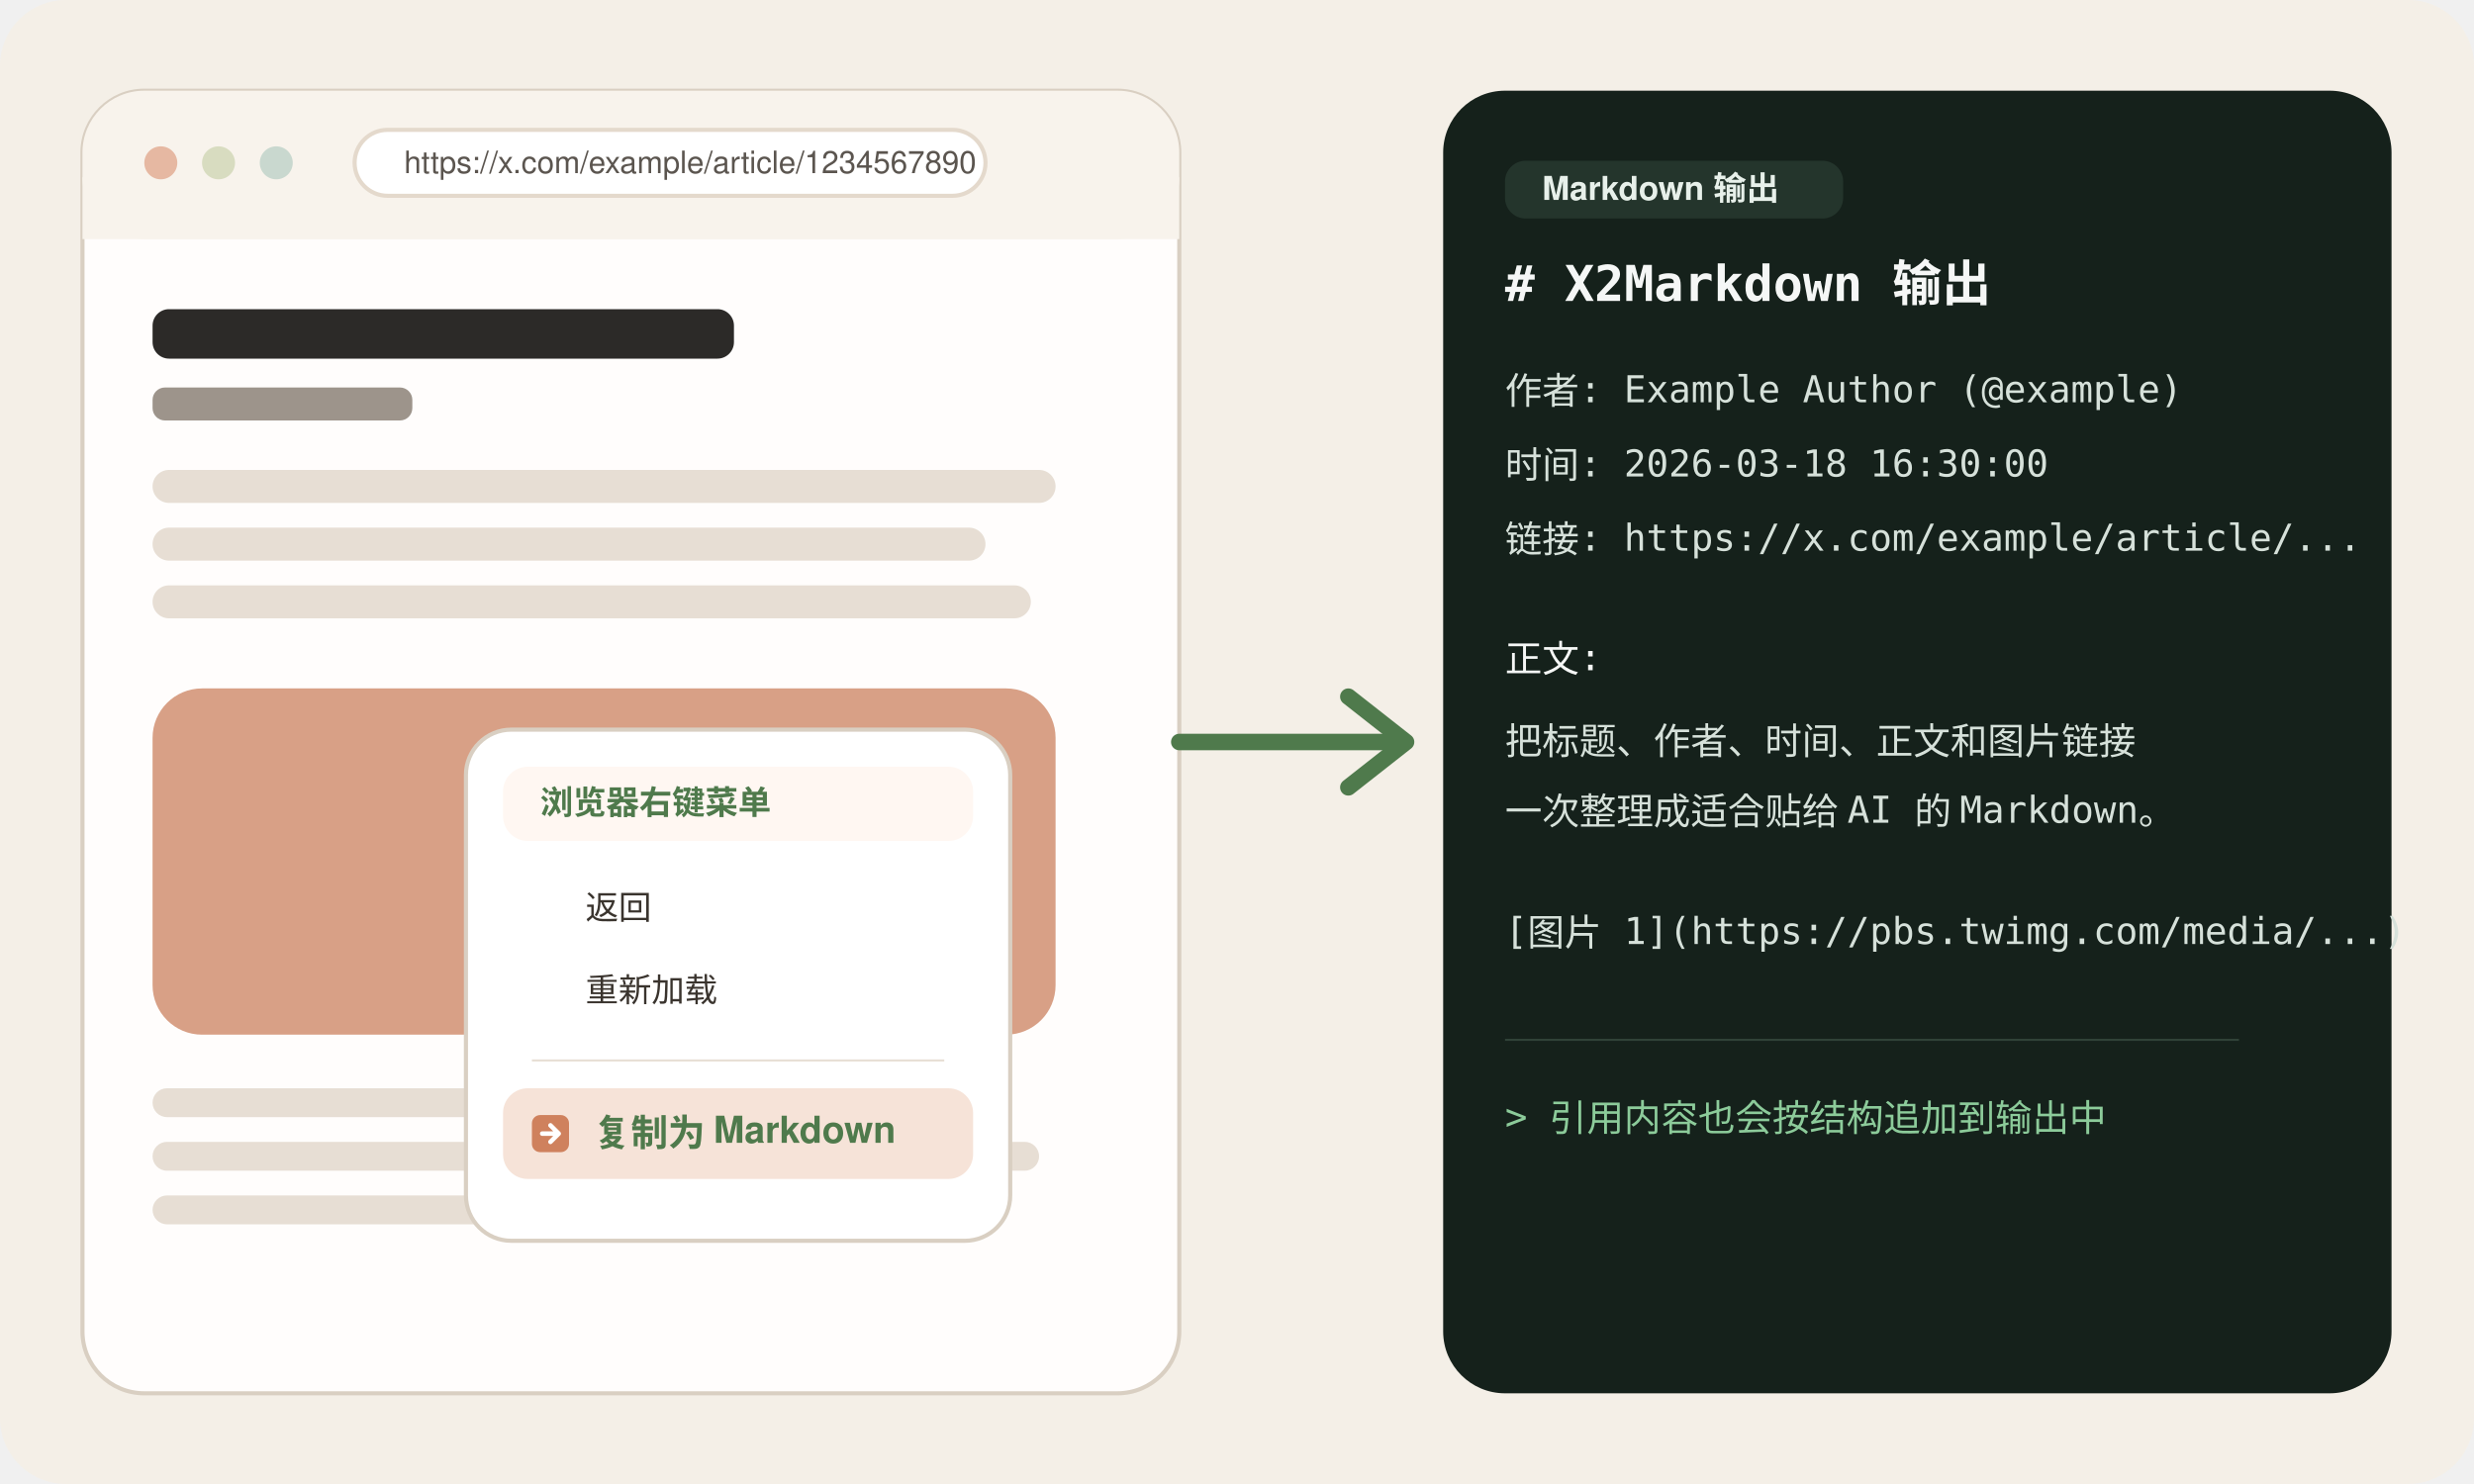
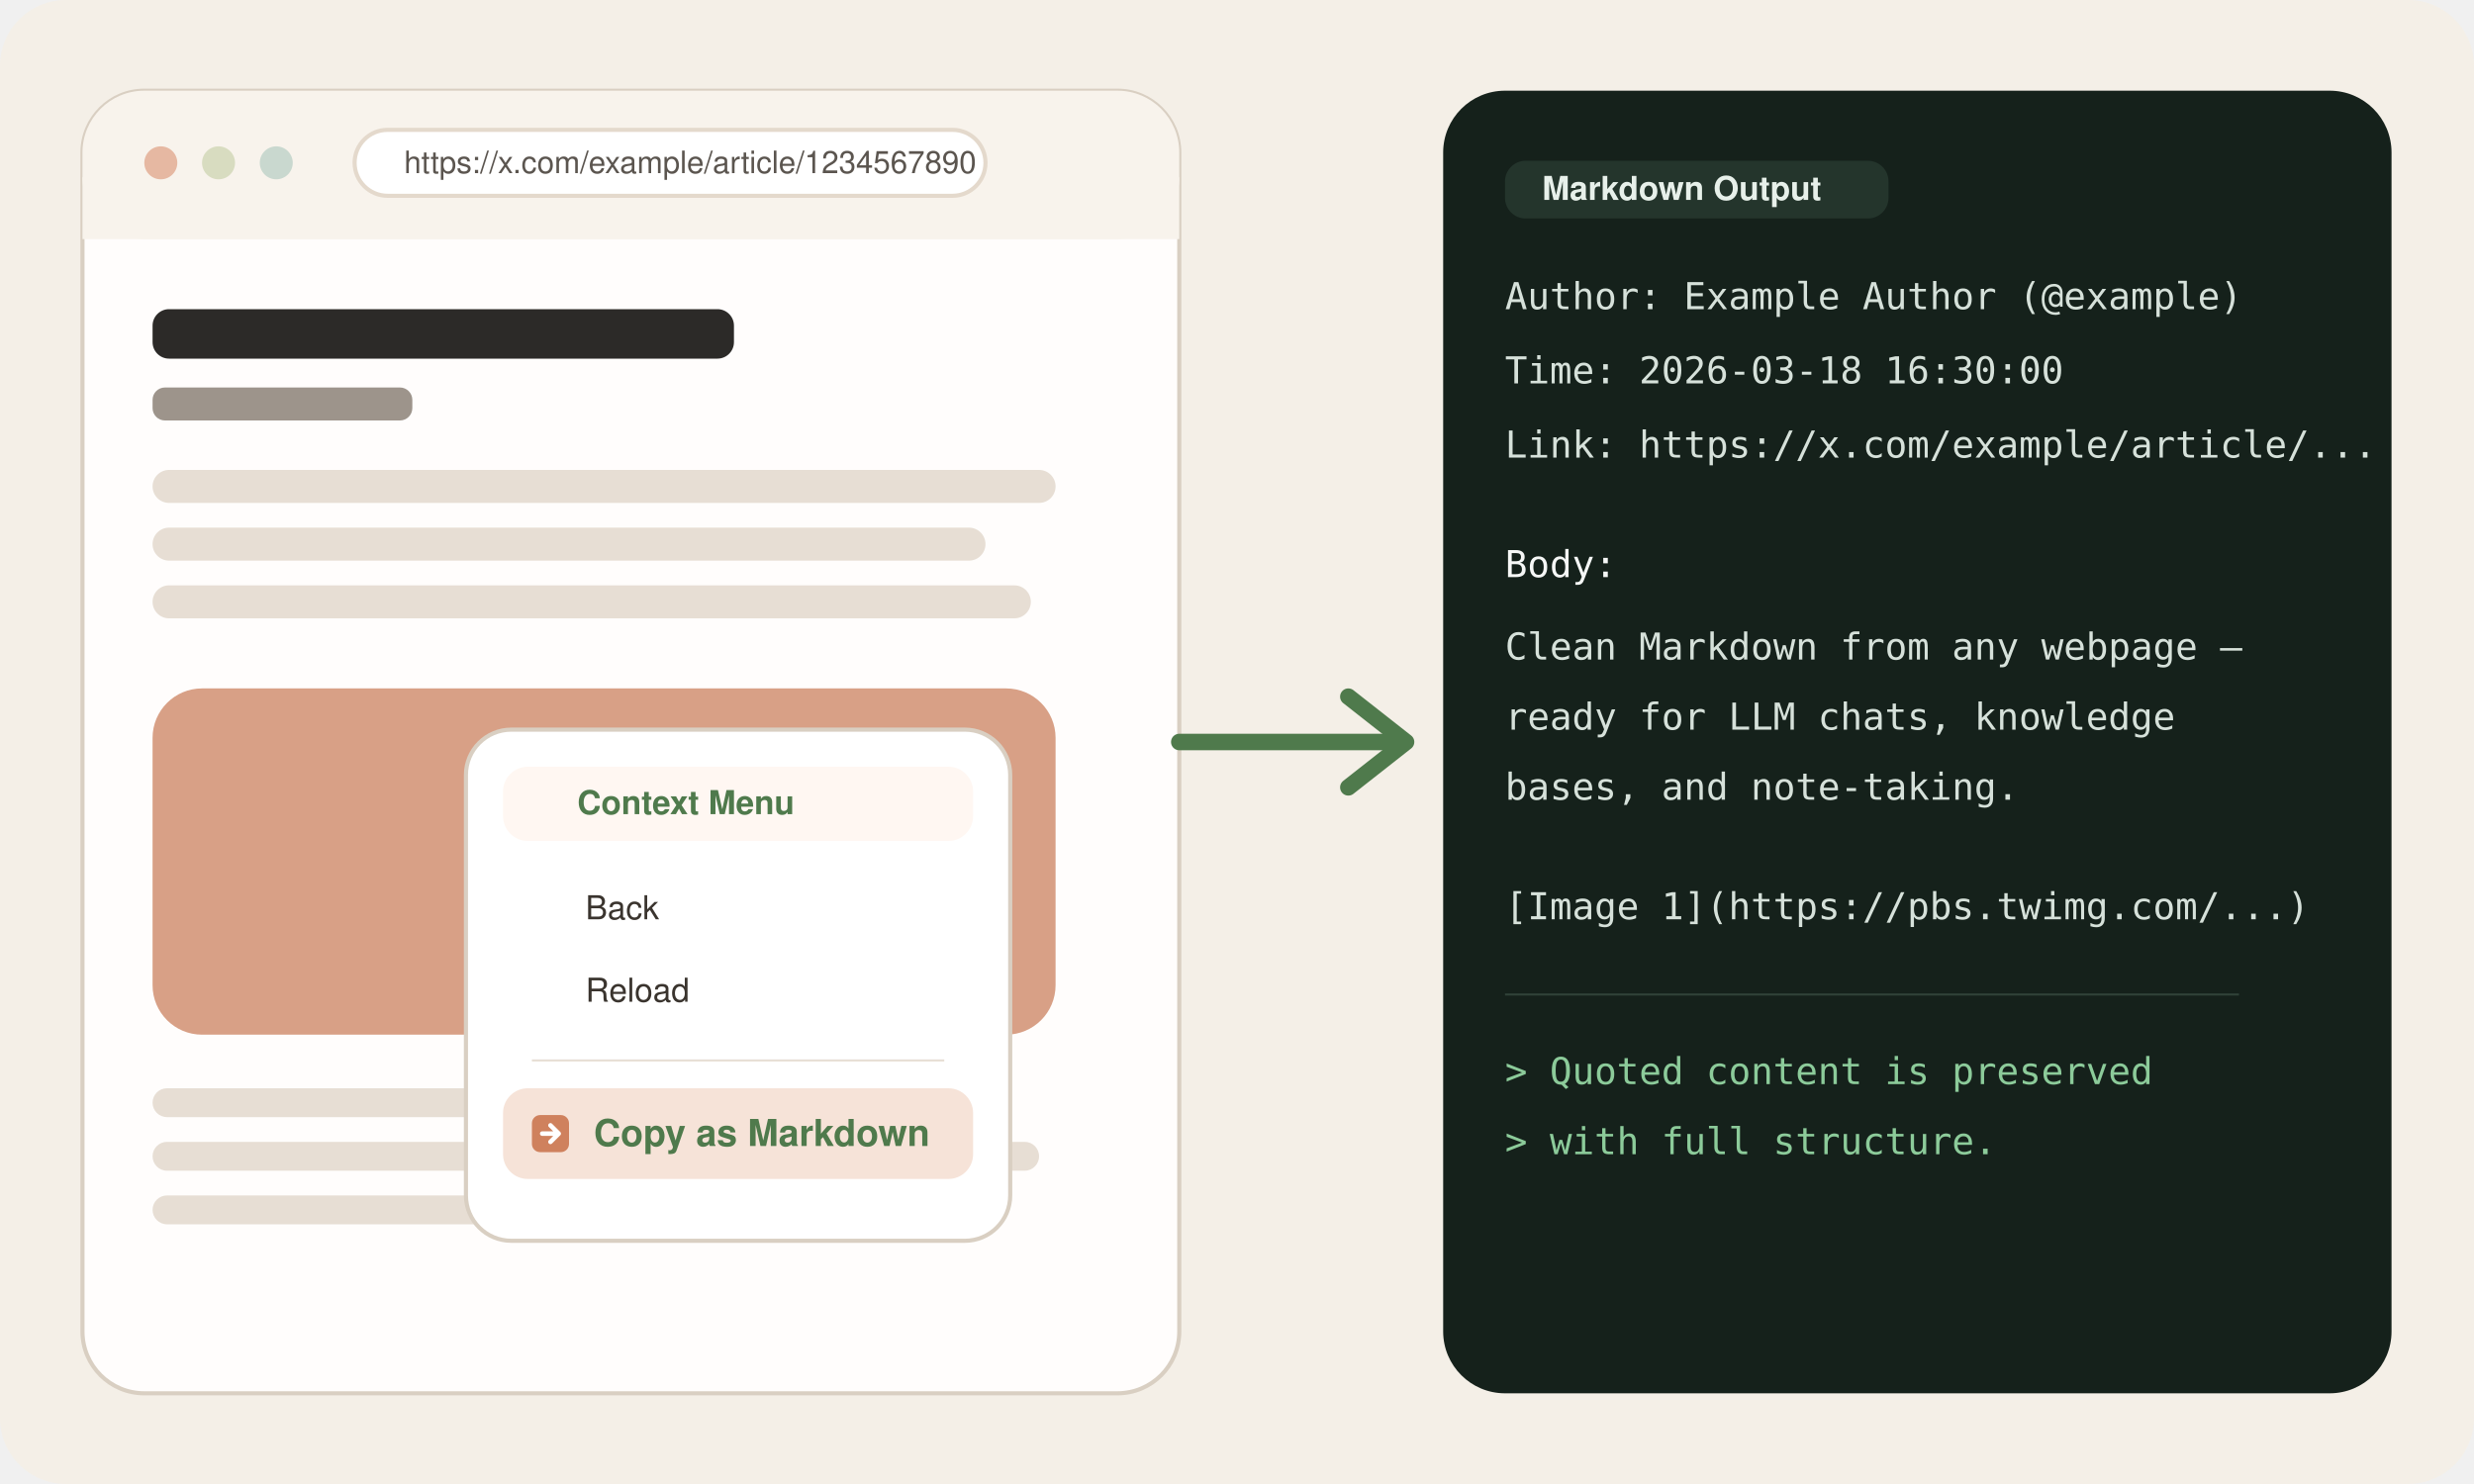
<svg xmlns="http://www.w3.org/2000/svg" width="1200" height="720" viewBox="0 0 1200 720" fill="none">
  <rect width="1200" height="720" rx="32" fill="#F4EFE7" />
  <rect x="40" y="44" width="532" height="632" rx="30" fill="#FFFDFC" stroke="#D9CFC2" stroke-width="2" />
  <rect x="40" y="44" width="532" height="72" rx="30" fill="#F8F3EC" />
  <rect x="40" y="86" width="532" height="30" fill="#F8F3EC" />
  <circle cx="78" cy="79" r="8" fill="#E6B8A2" />
  <circle cx="106" cy="79" r="8" fill="#D8DCC0" />
  <circle cx="134" cy="79" r="8" fill="#C9D8CF" />
  <rect x="172" y="63" width="306" height="32" rx="16" fill="#FFFFFF" stroke="#E4D9CC" stroke-width="2" />
  <text x="196" y="84" fill="#5B554F" font-family="Helvetica, Arial, sans-serif" font-size="15">https://x.com/example/article/1234567890</text>
  <rect x="74" y="150" width="282" height="24" rx="8" fill="#2C2A28" />
  <rect x="74" y="188" width="126" height="16" rx="6" fill="#9D948B" />
  <rect x="74" y="228" width="438" height="16" rx="8" fill="#E7DED4" />
  <rect x="74" y="256" width="404" height="16" rx="8" fill="#E7DED4" />
  <rect x="74" y="284" width="426" height="16" rx="8" fill="#E7DED4" />
  <rect x="74" y="334" width="438" height="168" rx="24" fill="#D8A086" />
  <rect x="74" y="528" width="396" height="14" rx="7" fill="#E7DED4" />
  <rect x="74" y="554" width="430" height="14" rx="7" fill="#E7DED4" />
  <rect x="74" y="580" width="376" height="14" rx="7" fill="#E7DED4" />
  <rect x="226" y="354" width="264" height="248" rx="22" fill="#FFFFFF" />
  <rect x="226" y="354" width="264" height="248" rx="22" stroke="#D9CFC2" stroke-width="2" />
  <rect x="244" y="372" width="228" height="36" rx="12" fill="#FFF7F2" />
-   <text x="262" y="395" fill="#4F7A4C" font-family="Helvetica, Arial, sans-serif" font-size="16" font-weight="700">浏览器右键菜单</text>
+   <text x="280" y="395" fill="#4F7A4C" font-family="Helvetica, Arial, sans-serif" font-size="16" font-weight="700">Context Menu</text>
  <rect x="244" y="424" width="228" height="34" rx="10" fill="#FFFFFF" />
-   <text x="284" y="446" fill="#3A342E" font-family="Helvetica, Arial, sans-serif" font-size="16">返回</text>
+   <text x="284" y="446" fill="#3A342E" font-family="Helvetica, Arial, sans-serif" font-size="16">Back</text>
  <rect x="244" y="464" width="228" height="34" rx="10" fill="#FFFFFF" />
-   <text x="284" y="486" fill="#3A342E" font-family="Helvetica, Arial, sans-serif" font-size="16">重新加载</text>
+   <text x="284" y="486" fill="#3A342E" font-family="Helvetica, Arial, sans-serif" font-size="16">Reload</text>
  <rect x="258" y="514" width="200" height="1" fill="#E7DED4" />
  <rect x="244" y="528" width="228" height="44" rx="12" fill="#F6E3D8" />
  <rect x="258" y="541" width="18" height="18" rx="4" fill="#CF815D" />
  <path d="M263 550H271M271 550L267 554M271 550L267 546" stroke="#FFFFFF" stroke-width="2.2" stroke-linecap="round" stroke-linejoin="round" />
-   <text x="288" y="556" fill="#4F7A4C" font-family="Helvetica, Arial, sans-serif" font-size="18" font-weight="700">复制为 Markdown</text>
+   <text x="288" y="556" fill="#4F7A4C" font-family="Helvetica, Arial, sans-serif" font-size="18" font-weight="700">Copy as Markdown</text>
  <path d="M572 360C632 360 638 360 672 360" stroke="#4F7A4C" stroke-width="8" stroke-linecap="round" />
  <path d="M654 338L682 360L654 382" stroke="#4F7A4C" stroke-width="8" stroke-linecap="round" stroke-linejoin="round" />
  <rect x="700" y="44" width="460" height="632" rx="30" fill="#15211B" />
-   <rect x="730" y="78" width="164" height="28" rx="10" fill="#24352C" />
-   <text x="748" y="97" fill="#E7F0EA" font-family="Helvetica, Arial, sans-serif" font-size="16" font-weight="700">Markdown 输出</text>
-   <text x="730" y="146" fill="#F5F7F6" font-family="SFMono-Regular, Consolas, monospace" font-size="24" font-weight="700"># X2Markdown 输出</text>
-   <text x="730" y="196" fill="#D6E1DA" font-family="SFMono-Regular, Consolas, monospace" font-size="18">作者: Example Author (@example)</text>
-   <text x="730" y="232" fill="#D6E1DA" font-family="SFMono-Regular, Consolas, monospace" font-size="18">时间: 2026-03-18 16:30:00</text>
-   <text x="730" y="268" fill="#D6E1DA" font-family="SFMono-Regular, Consolas, monospace" font-size="18">链接: https://x.com/example/article/...</text>
-   <text x="730" y="326" fill="#F5F7F6" font-family="SFMono-Regular, Consolas, monospace" font-size="18">正文:</text>
-   <text x="730" y="366" fill="#D6E1DA" font-family="SFMono-Regular, Consolas, monospace" font-size="18">把标题、作者、时间、正文和图片链接</text>
-   <text x="730" y="400" fill="#D6E1DA" font-family="SFMono-Regular, Consolas, monospace" font-size="18">一次整理成适合贴给 AI 的 Markdown。</text>
-   <text x="730" y="458" fill="#D6E1DA" font-family="SFMono-Regular, Consolas, monospace" font-size="18">[图片 1](https://pbs.twimg.com/media/...)</text>
-   <rect x="730" y="504" width="356" height="1" fill="#304238" />
-   <text x="730" y="548" fill="#8CCB9A" font-family="SFMono-Regular, Consolas, monospace" font-size="18">&gt; 引用内容也会按结构追加到输出中</text>
+   <rect x="730" y="78" width="186" height="28" rx="10" fill="#24352C" />
+   <text x="748" y="97" fill="#E7F0EA" font-family="Helvetica, Arial, sans-serif" font-size="16" font-weight="700">Markdown Output</text>
+   <text x="730" y="150" fill="#D6E1DA" font-family="SFMono-Regular, Consolas, monospace" font-size="18">Author: Example Author (@example)</text>
+   <text x="730" y="186" fill="#D6E1DA" font-family="SFMono-Regular, Consolas, monospace" font-size="18">Time: 2026-03-18 16:30:00</text>
+   <text x="730" y="222" fill="#D6E1DA" font-family="SFMono-Regular, Consolas, monospace" font-size="18">Link: https://x.com/example/article/...</text>
+   <text x="730" y="280" fill="#F5F7F6" font-family="SFMono-Regular, Consolas, monospace" font-size="18">Body:</text>
+   <text x="730" y="320" fill="#D6E1DA" font-family="SFMono-Regular, Consolas, monospace" font-size="18">Clean Markdown from any webpage —</text>
+   <text x="730" y="354" fill="#D6E1DA" font-family="SFMono-Regular, Consolas, monospace" font-size="18">ready for LLM chats, knowledge</text>
+   <text x="730" y="388" fill="#D6E1DA" font-family="SFMono-Regular, Consolas, monospace" font-size="18">bases, and note-taking.</text>
+   <text x="730" y="446" fill="#D6E1DA" font-family="SFMono-Regular, Consolas, monospace" font-size="18">[Image 1](https://pbs.twimg.com/...)</text>
+   <rect x="730" y="482" width="356" height="1" fill="#304238" />
+   <text x="730" y="526" fill="#8CCB9A" font-family="SFMono-Regular, Consolas, monospace" font-size="18">&gt; Quoted content is preserved</text>
+   <text x="730" y="560" fill="#8CCB9A" font-family="SFMono-Regular, Consolas, monospace" font-size="18">&gt; with full structure.</text>
</svg>
